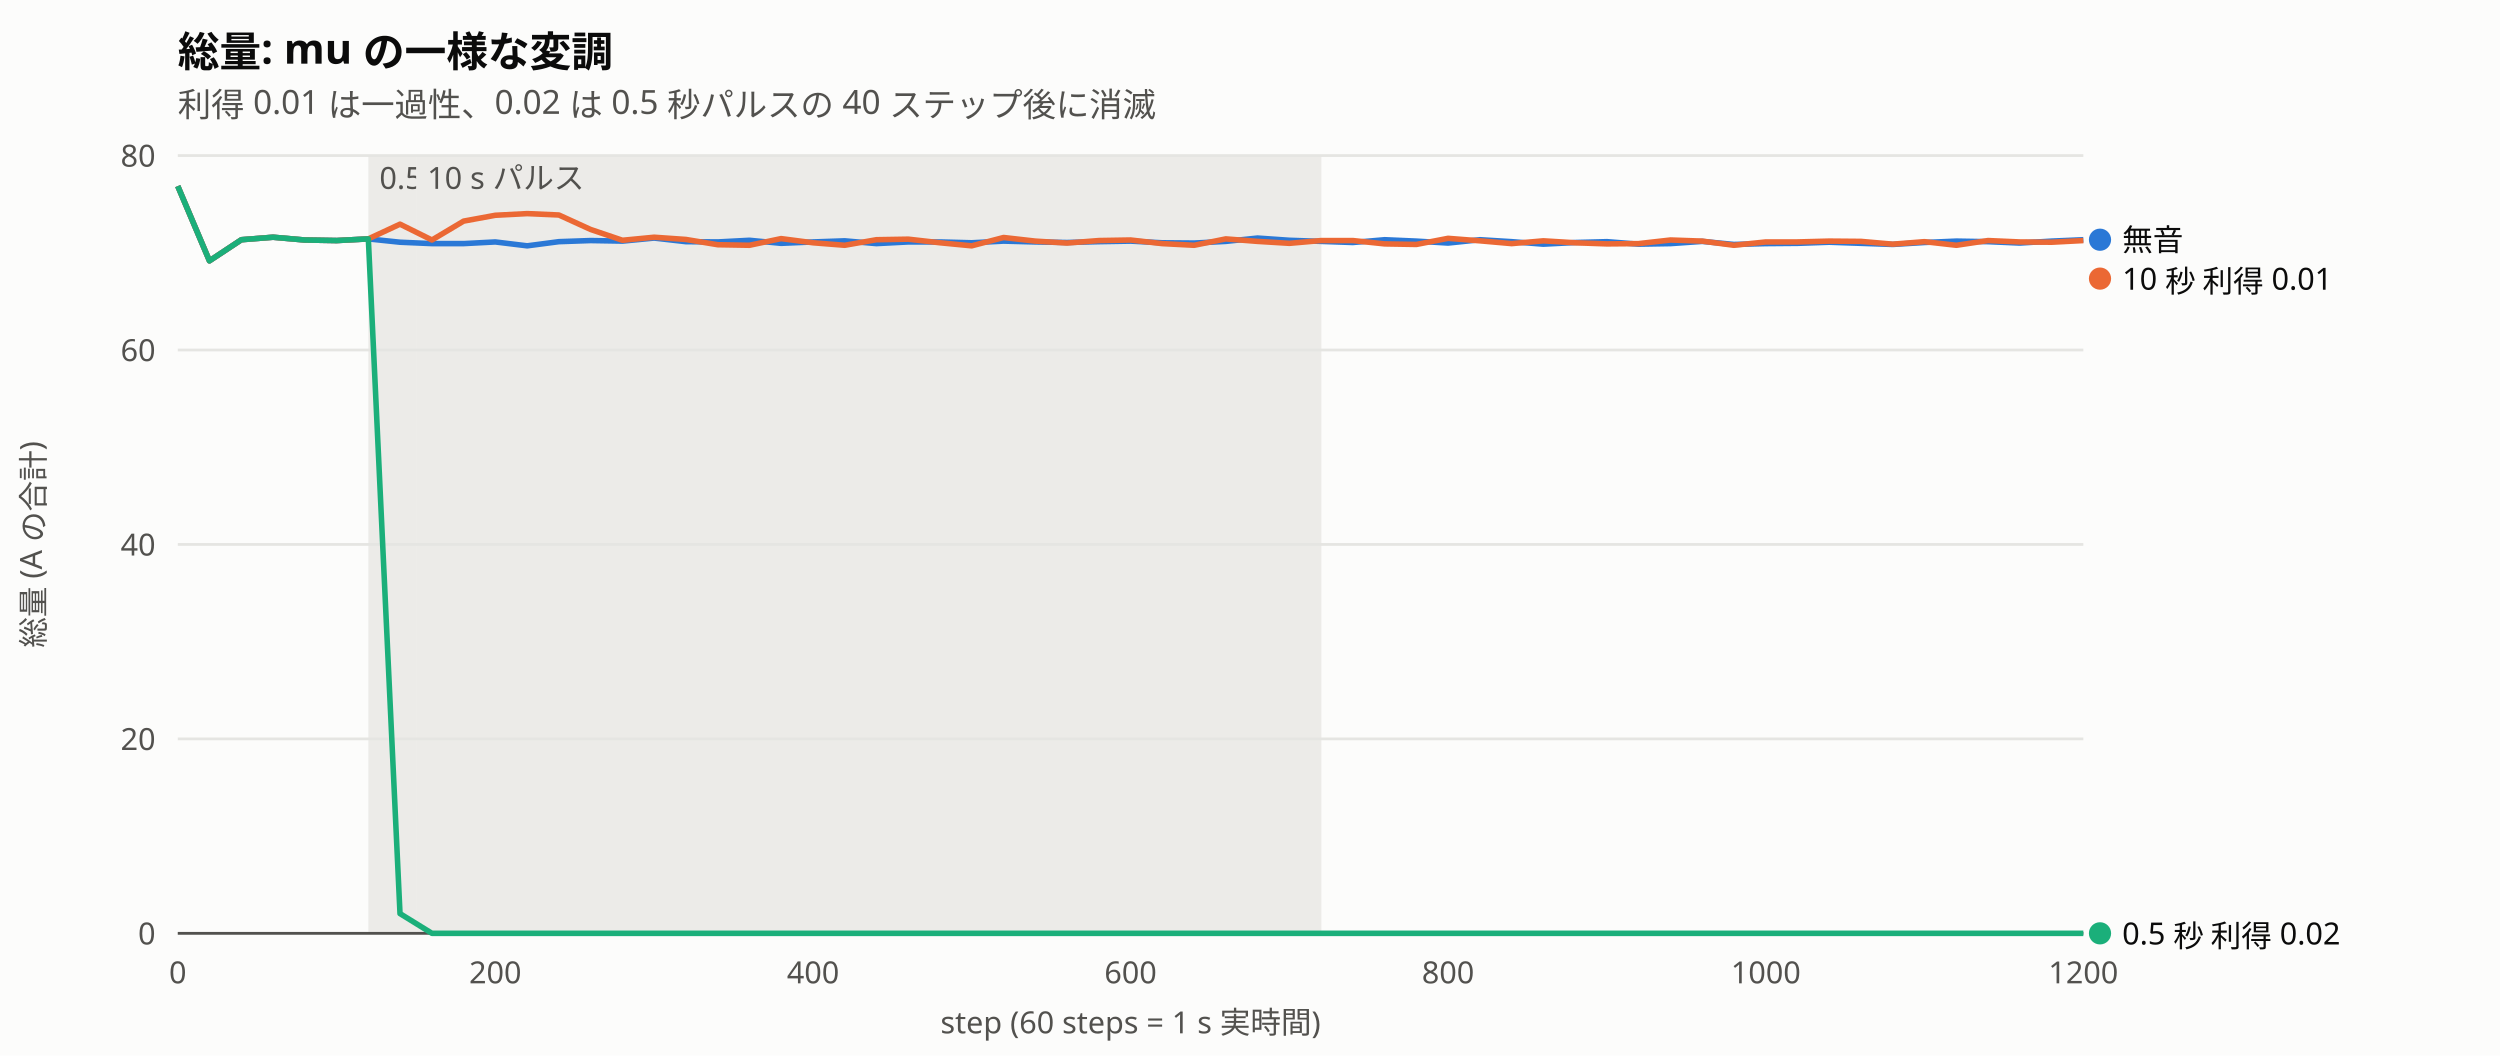
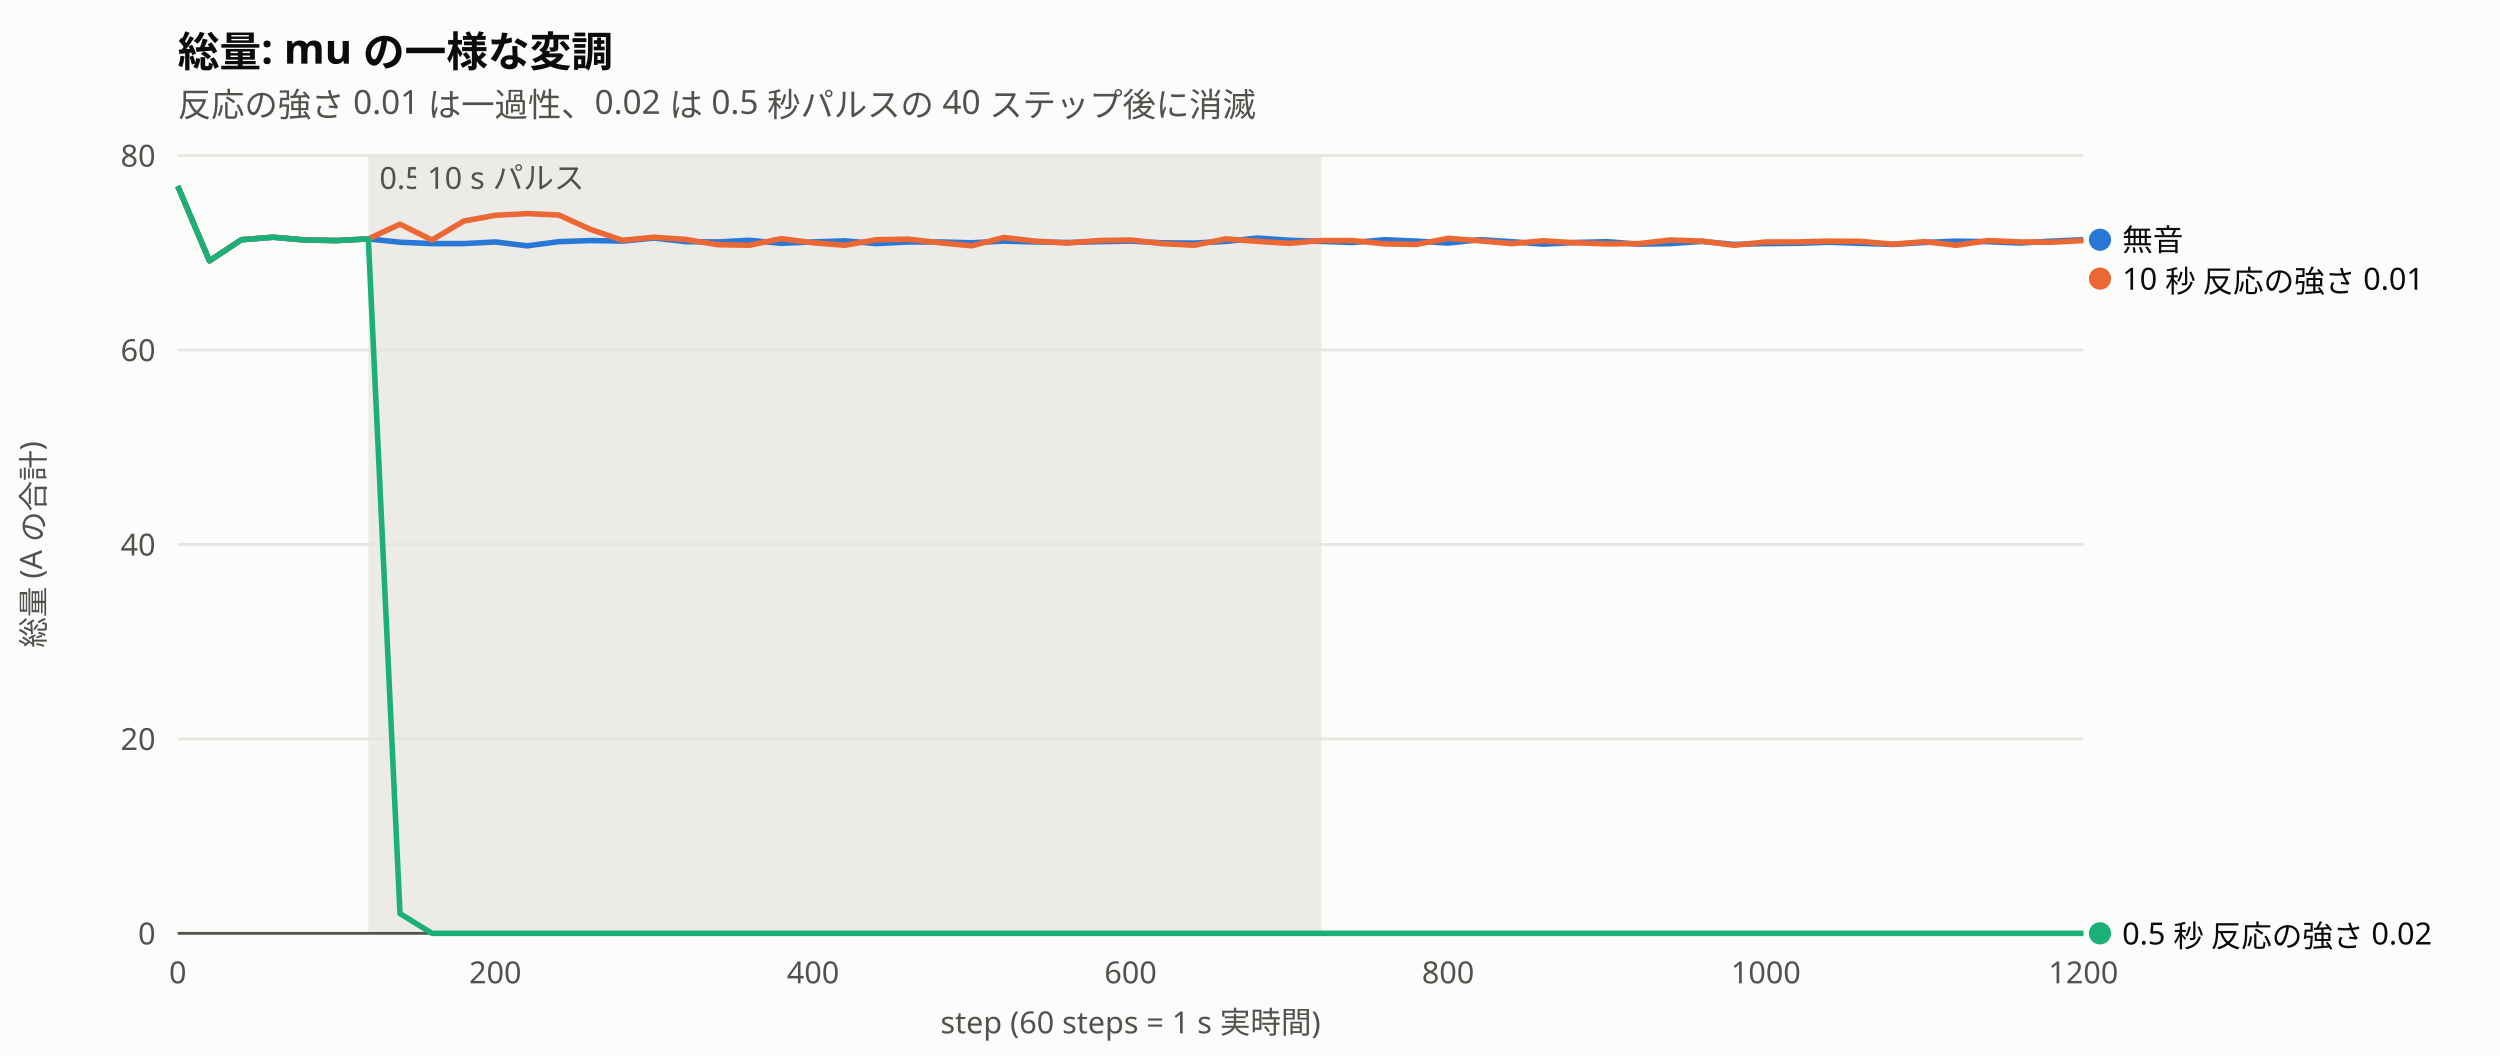
<svg xmlns="http://www.w3.org/2000/svg" width="900" height="380" viewBox="0 0 900 380" font-family="system-ui, sans-serif">
  <rect width="900" height="380" fill="#fcfcfb" />
  <text x="64" y="24" font-size="15" font-weight="600" fill="#0b0b0b">総量: mu の一様な変調</text>
-   <text x="64" y="42" font-size="12" fill="#52514e">利得 0.01 は一過性、0.02 は 0.5 秒パルスの 40 ステップ後に消滅</text>
+   <text x="64" y="42" font-size="12" fill="#52514e">反応の強さ 0.01 は一過性、0.02 は 0.5 秒パルスの 40 ステップ後に消滅</text>
  <rect x="132.6" y="56" width="17.2" height="280" fill="#ecebe8" />
  <text x="136.6" y="68" font-size="11" fill="#52514e">0.5 s</text>
  <rect x="149.8" y="56" width="325.9" height="280" fill="#ecebe8" />
  <text x="153.8" y="68" font-size="11" fill="#52514e">10 s パルス</text>
  <line x1="64" x2="750" y1="336.0" y2="336.0" stroke="#e5e5e2" stroke-width="1" />
  <text x="56" y="340.0" font-size="11" text-anchor="end" fill="#52514e">0</text>
  <line x1="64" x2="750" y1="266.0" y2="266.0" stroke="#e5e5e2" stroke-width="1" />
  <text x="56" y="270.0" font-size="11" text-anchor="end" fill="#52514e">20</text>
  <line x1="64" x2="750" y1="196.0" y2="196.0" stroke="#e5e5e2" stroke-width="1" />
  <text x="56" y="200.0" font-size="11" text-anchor="end" fill="#52514e">40</text>
  <line x1="64" x2="750" y1="126.0" y2="126.0" stroke="#e5e5e2" stroke-width="1" />
  <text x="56" y="130.0" font-size="11" text-anchor="end" fill="#52514e">60</text>
  <line x1="64" x2="750" y1="56.0" y2="56.0" stroke="#e5e5e2" stroke-width="1" />
  <text x="56" y="60.0" font-size="11" text-anchor="end" fill="#52514e">80</text>
  <text x="64.0" y="354" font-size="11" text-anchor="middle" fill="#52514e">0</text>
  <text x="178.3" y="354" font-size="11" text-anchor="middle" fill="#52514e">200</text>
  <text x="292.7" y="354" font-size="11" text-anchor="middle" fill="#52514e">400</text>
  <text x="407.0" y="354" font-size="11" text-anchor="middle" fill="#52514e">600</text>
  <text x="521.3" y="354" font-size="11" text-anchor="middle" fill="#52514e">800</text>
  <text x="635.7" y="354" font-size="11" text-anchor="middle" fill="#52514e">1000</text>
  <text x="750.0" y="354" font-size="11" text-anchor="middle" fill="#52514e">1200</text>
  <line x1="64" x2="750" y1="336" y2="336" stroke="#52514e" stroke-width="1" />
  <text x="407" y="372" font-size="11" text-anchor="middle" fill="#52514e">step (60 steps = 1 s 実時間)</text>
  <text transform="translate(16 196) rotate(-90)" font-size="11" text-anchor="middle" fill="#52514e">総量 (A の合計)</text>
  <polyline points="64.0,67.0 75.4,93.9 86.9,86.3 98.3,85.4 109.7,86.4 121.2,86.6 132.6,86.0 144.0,87.2 155.5,87.7 166.9,87.7 178.3,87.1 189.8,88.5 201.2,87.0 212.6,86.6 224.1,86.8 235.5,85.7 246.9,87.0 258.4,87.1 269.8,86.5 281.2,87.6 292.7,87.1 304.1,86.7 315.5,87.7 327.0,87.1 338.4,87.1 349.8,87.4 361.3,86.8 372.7,87.1 384.1,87.3 395.6,87.0 407.0,86.8 418.4,87.4 429.9,87.5 441.3,86.9 452.7,85.7 464.2,86.5 475.6,86.9 487.0,87.3 498.5,86.3 509.9,86.8 521.3,87.5 532.8,86.3 544.2,87.0 555.6,87.9 567.1,87.3 578.5,87.0 589.9,87.9 601.4,87.7 612.8,86.9 624.2,88.0 635.7,87.7 647.1,87.6 658.5,87.2 670.0,87.6 681.4,88.0 692.8,87.3 704.3,86.8 715.7,87.0 727.1,87.5 738.6,86.8 750.0,86.3" fill="none" stroke="#2a78d6" stroke-width="2" stroke-linejoin="round" />
  <polyline points="64.0,67.0 75.4,93.9 86.9,86.3 98.3,85.4 109.7,86.4 121.2,86.6 132.6,86.0 144.0,80.7 155.5,86.4 166.9,79.6 178.3,77.5 189.8,76.9 201.2,77.4 212.6,82.6 224.1,86.5 235.5,85.4 246.9,86.2 258.4,88.1 269.8,88.3 281.2,85.9 292.7,87.4 304.1,88.3 315.5,86.3 327.0,86.1 338.4,87.4 349.8,88.5 361.3,85.5 372.7,86.8 384.1,87.5 395.6,86.6 407.0,86.4 418.4,87.7 429.9,88.3 441.3,86.0 452.7,86.9 464.2,87.6 475.6,86.6 487.0,86.6 498.5,87.8 509.9,88.0 521.3,85.8 532.8,86.7 544.2,87.7 555.6,86.7 567.1,87.4 578.5,87.8 589.9,87.7 601.4,86.4 612.8,86.8 624.2,88.3 635.7,87.1 647.1,87.1 658.5,86.8 670.0,86.9 681.4,87.9 692.8,87.0 704.3,88.3 715.7,86.6 727.1,87.1 738.6,87.2 750.0,86.6" fill="none" stroke="#eb6834" stroke-width="2" stroke-linejoin="round" />
  <polyline points="64.0,67.0 75.4,93.9 86.9,86.3 98.3,85.4 109.7,86.4 121.2,86.6 132.6,86.0 144.0,328.9 155.5,336.0 166.9,336.0 178.3,336.0 189.8,336.0 201.2,336.0 212.6,336.0 224.1,336.0 235.5,336.0 246.9,336.0 258.4,336.0 269.8,336.0 281.2,336.0 292.7,336.0 304.1,336.0 315.5,336.0 327.0,336.0 338.4,336.0 349.8,336.0 361.3,336.0 372.7,336.0 384.1,336.0 395.6,336.0 407.0,336.0 418.4,336.0 429.9,336.0 441.3,336.0 452.7,336.0 464.2,336.0 475.6,336.0 487.0,336.0 498.5,336.0 509.9,336.0 521.3,336.0 532.8,336.0 544.2,336.0 555.6,336.0 567.1,336.0 578.5,336.0 589.9,336.0 601.4,336.0 612.8,336.0 624.2,336.0 635.7,336.0 647.1,336.0 658.5,336.0 670.0,336.0 681.4,336.0 692.8,336.0 704.3,336.0 715.7,336.0 727.1,336.0 738.6,336.0 750.0,336.0" fill="none" stroke="#1baf7a" stroke-width="2" stroke-linejoin="round" />
  <circle cx="756" cy="86.3" r="4" fill="#2a78d6" />
  <text x="764" y="90.3" font-size="11" fill="#0b0b0b">無音</text>
  <circle cx="756" cy="100.3" r="4" fill="#eb6834" />
-   <text x="764" y="104.3" font-size="11" fill="#0b0b0b">10 秒 利得 0.01</text>
+   <text x="764" y="104.3" font-size="11" fill="#0b0b0b">10 秒 反応の強さ 0.01</text>
  <circle cx="756" cy="336.0" r="4" fill="#1baf7a" />
-   <text x="764" y="340.0" font-size="11" fill="#0b0b0b">0.5 秒 利得 0.02</text>
+   <text x="764" y="340.0" font-size="11" fill="#0b0b0b">0.5 秒 反応の強さ 0.02</text>
</svg>
